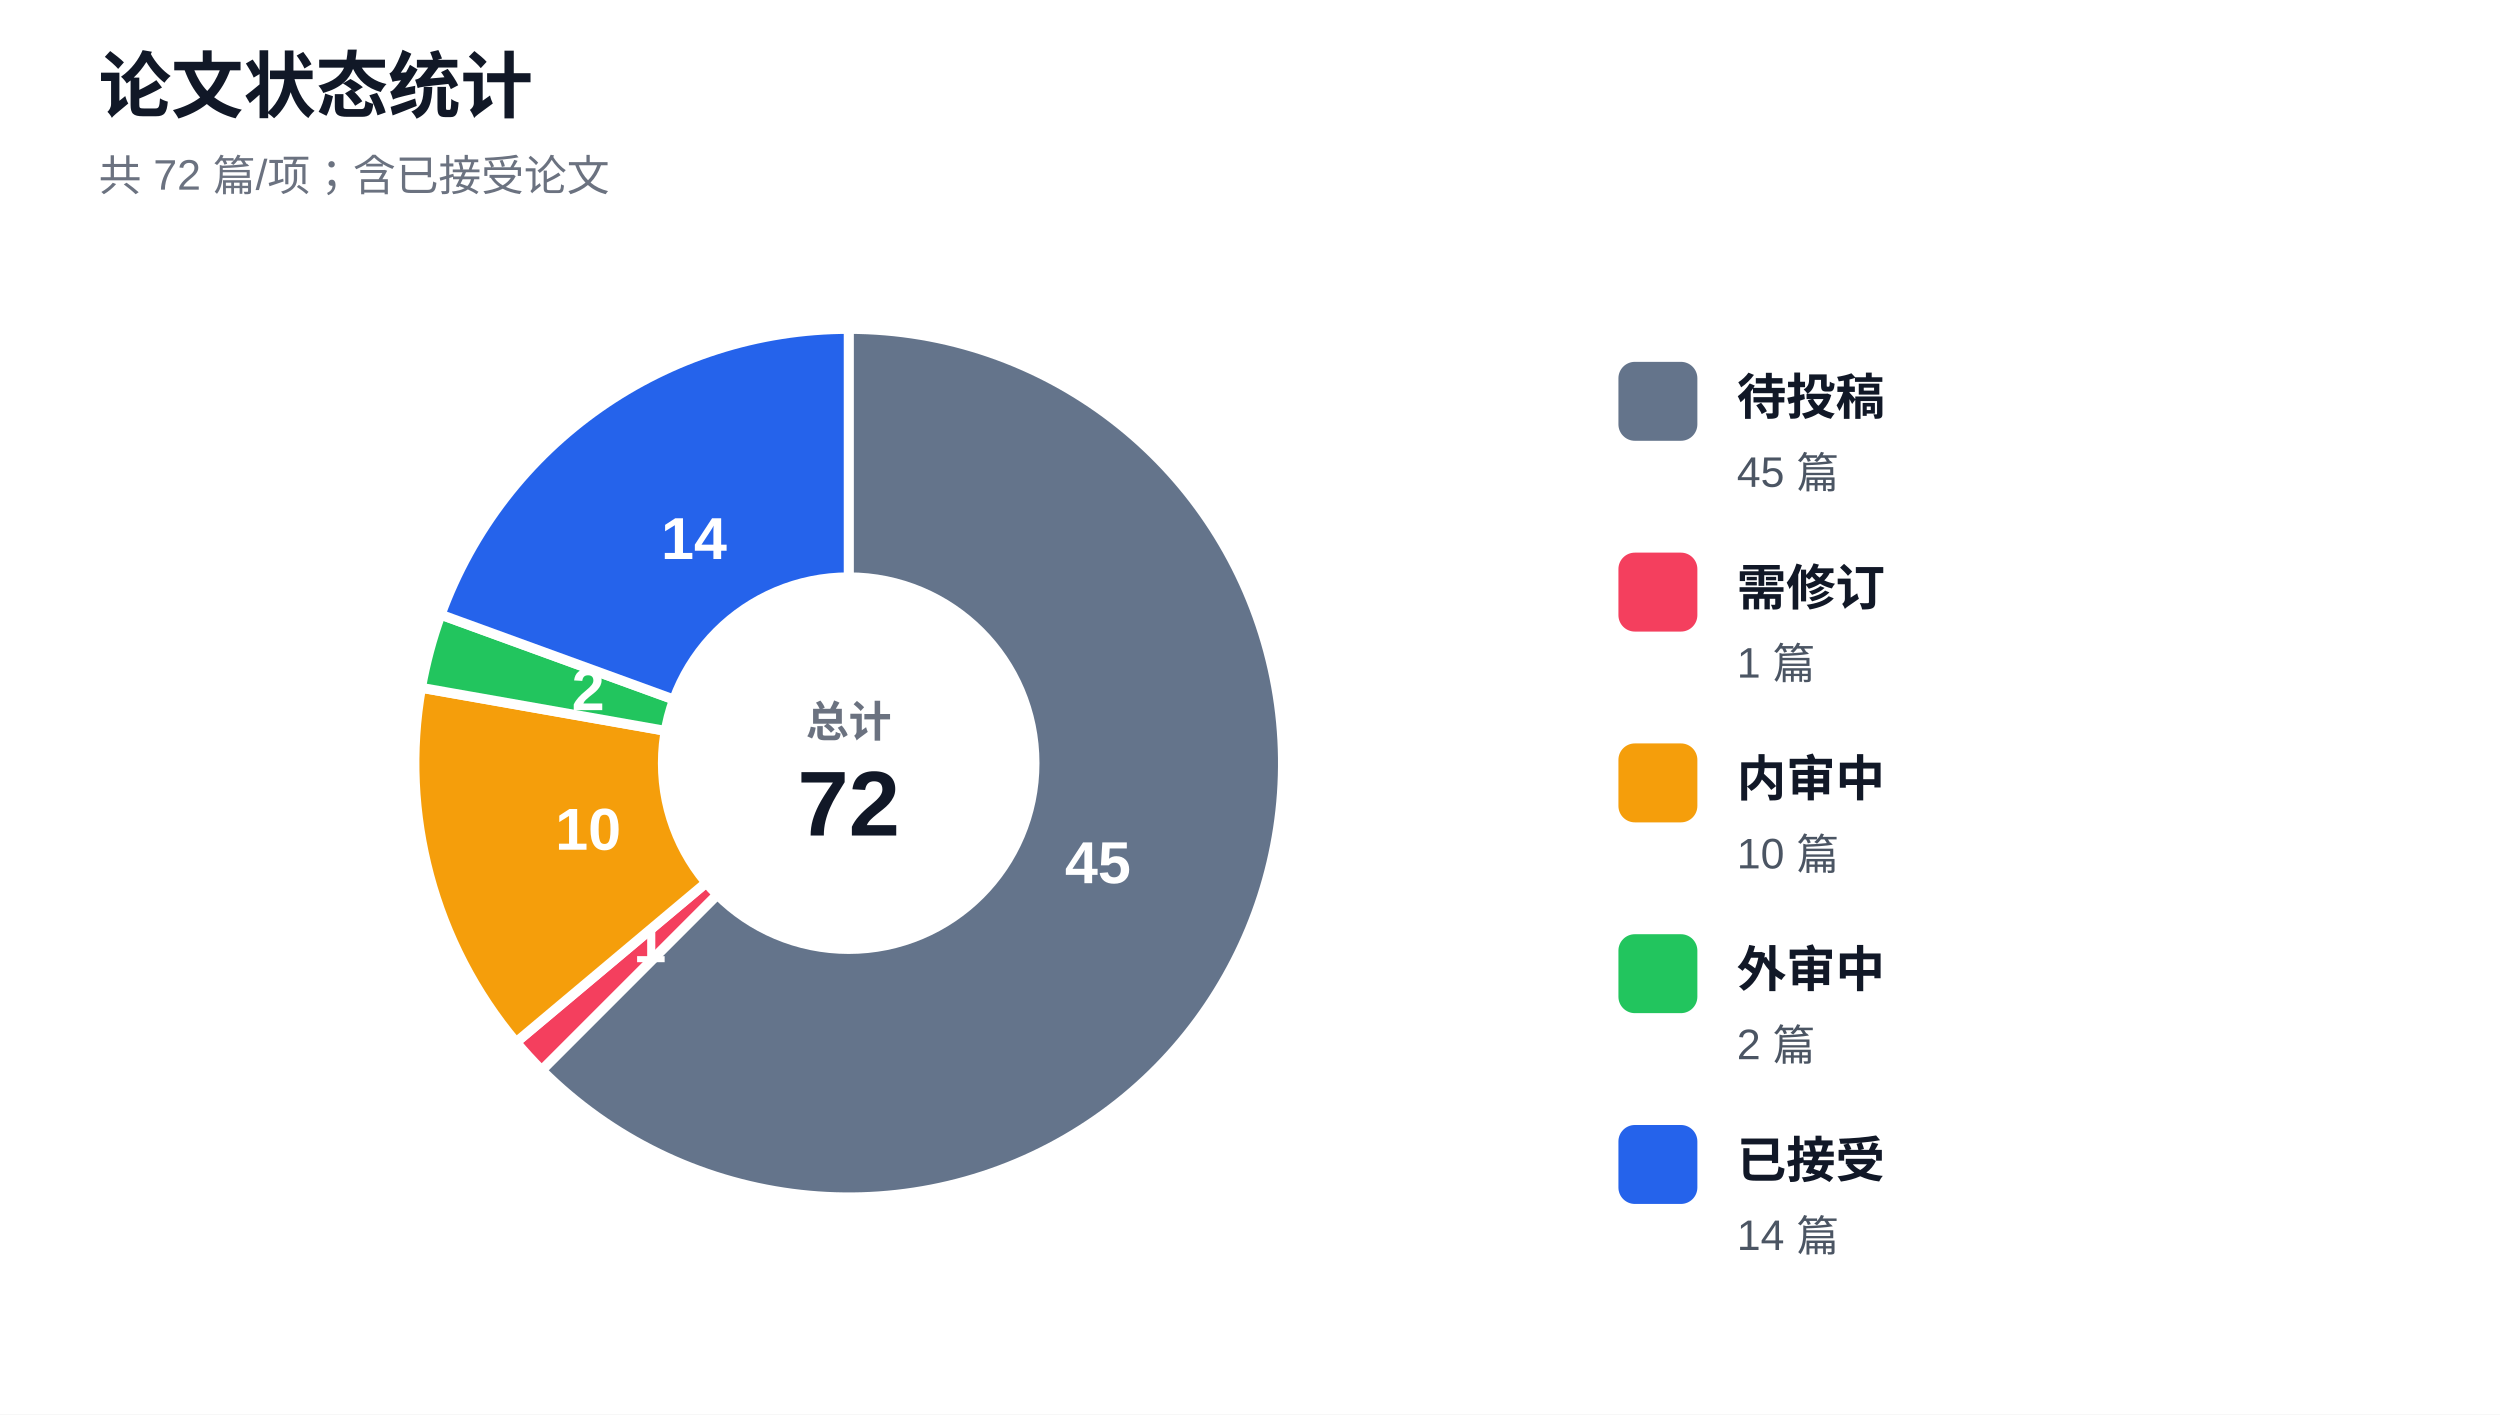
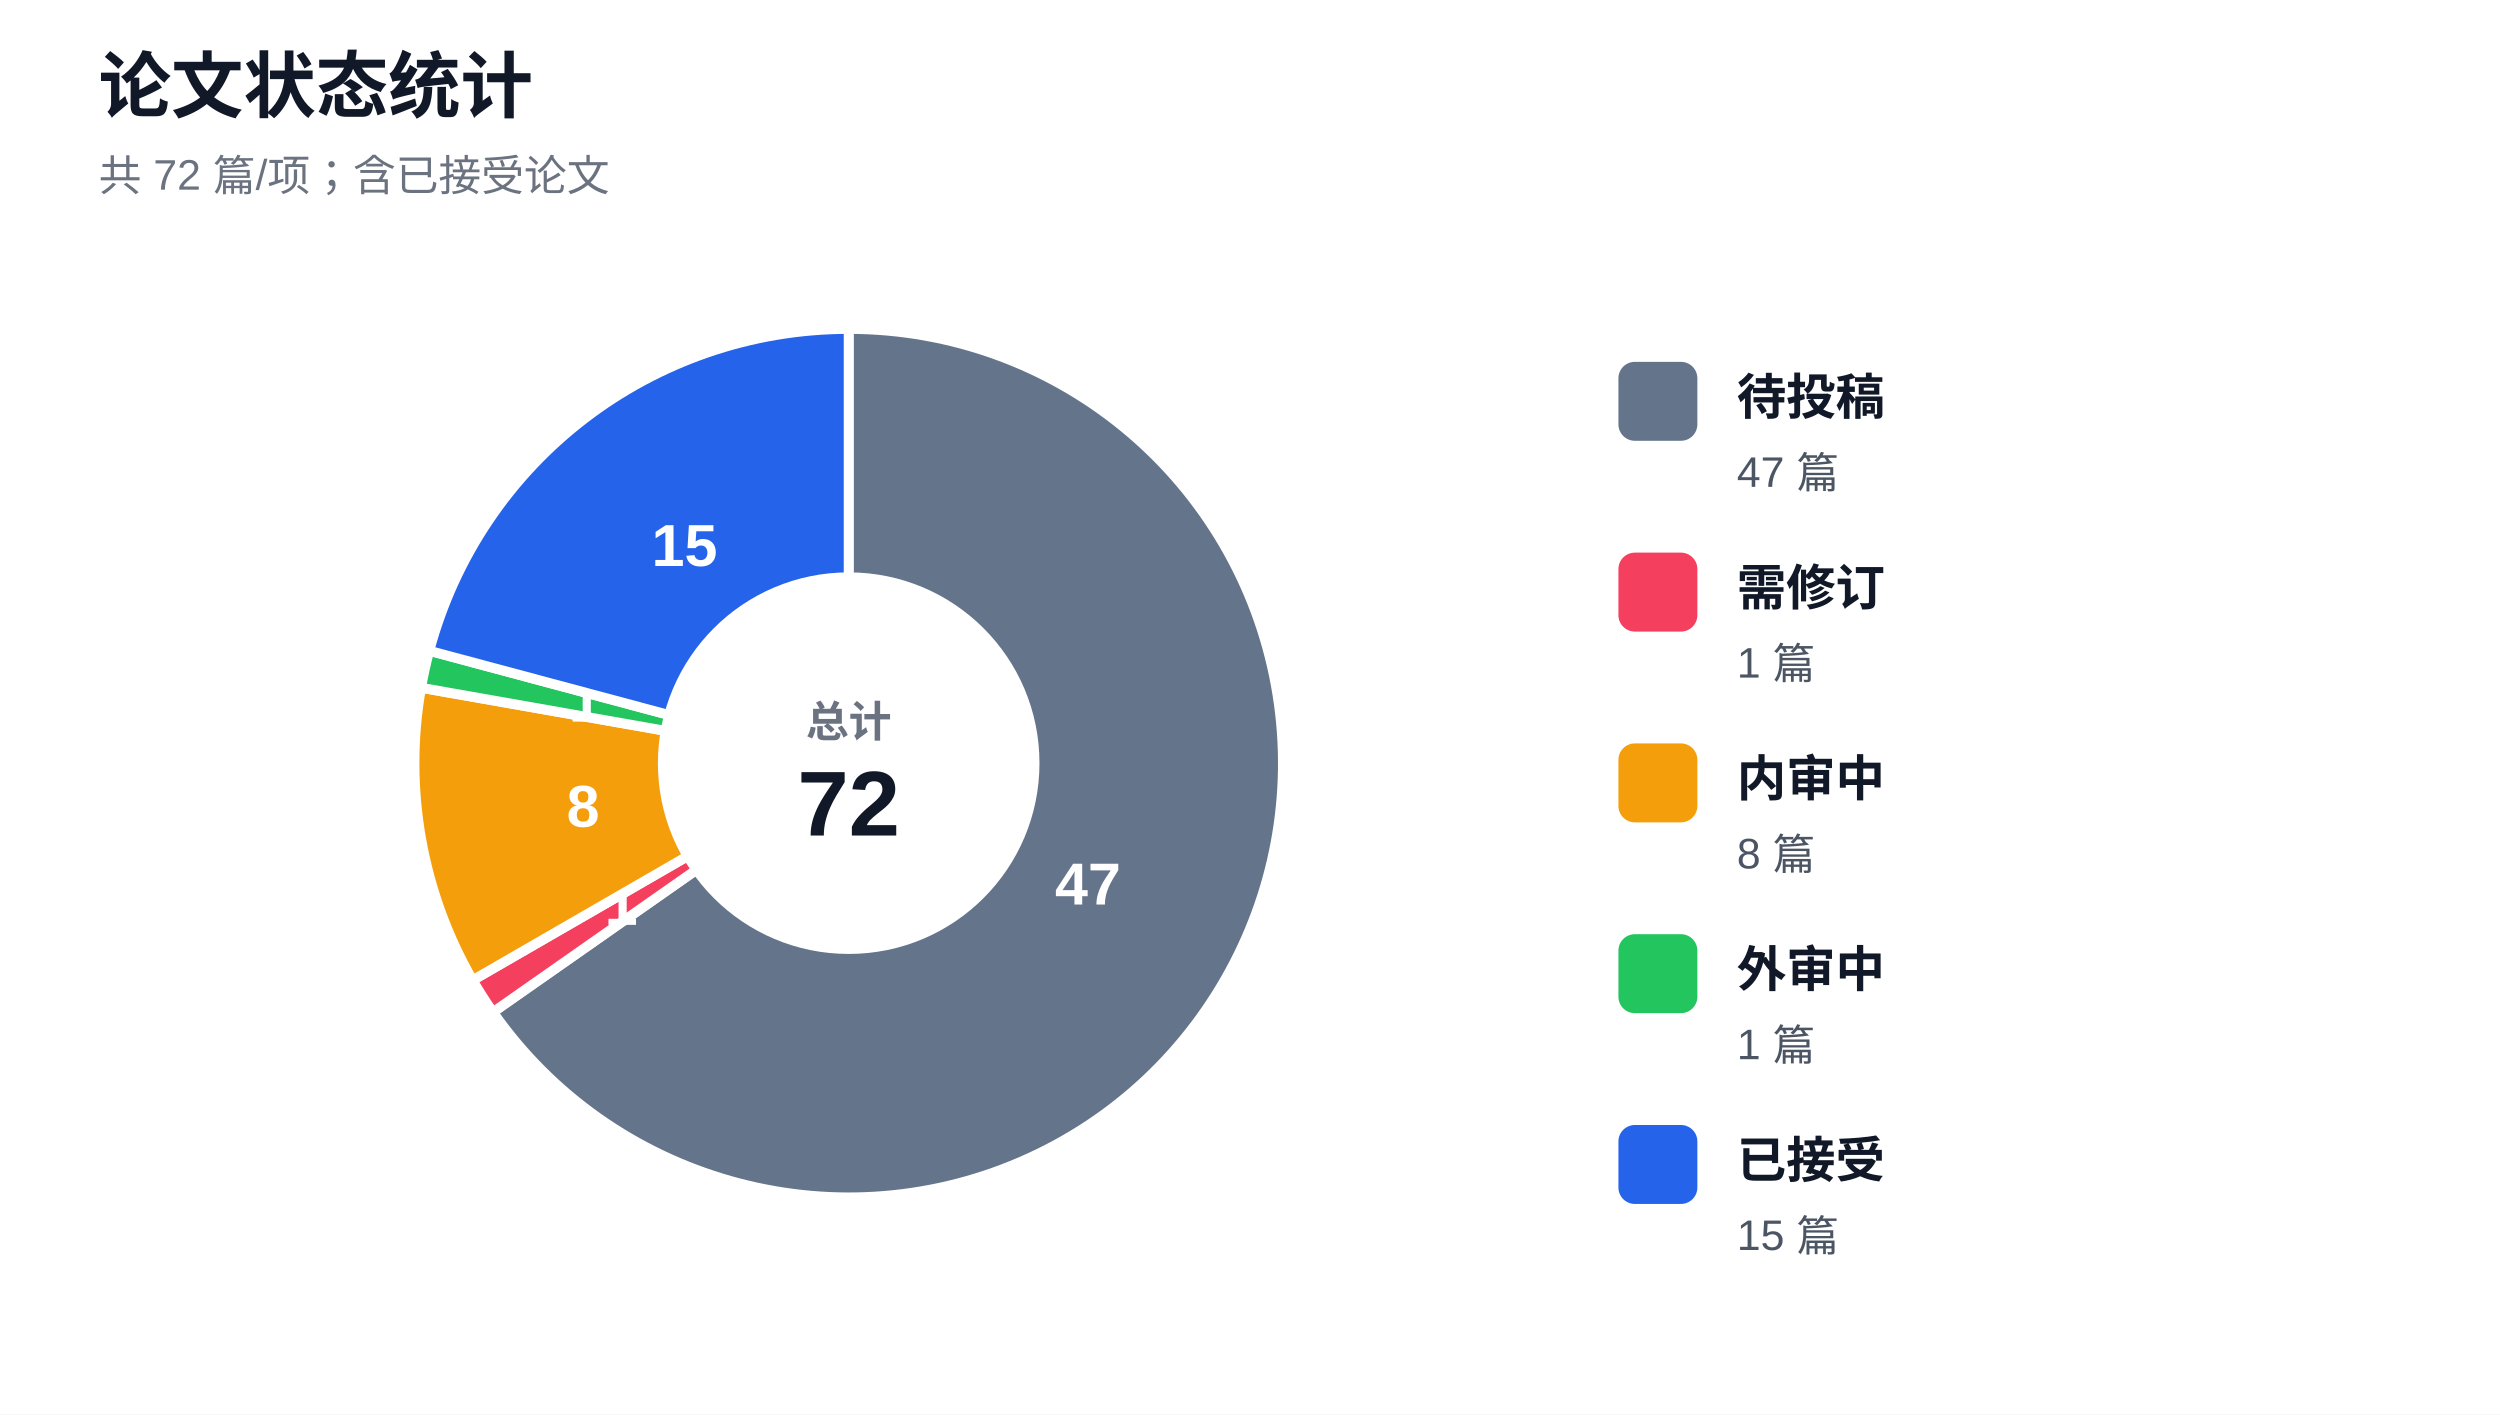
<svg xmlns="http://www.w3.org/2000/svg" width="760" height="430" viewBox="0 0 760 430" role="img" aria-labelledby="title desc">
  <rect width="760" height="430" fill="#ffffff" />
  <text x="30" y="34" fill="#111827" font-family="Arial, Microsoft YaHei, sans-serif" font-size="22" font-weight="700">论文状态统计</text>
  <text x="30" y="58" fill="#6b7280" font-family="Arial, Microsoft YaHei, sans-serif" font-size="13">共 72 篇/项；含已接受论文</text>
  <g font-family="Arial, Microsoft YaHei, sans-serif">
-     <path d="M 258 232 L 258 100 A 132 132 0 1 1 164.662 325.338 Z" fill="#64748b" stroke="#ffffff" stroke-width="3" />
-     <text x="333.758" y="263.38" fill="#ffffff" font-size="18" font-weight="800" text-anchor="middle" dominant-baseline="middle">45</text>
-     <path d="M 258 232 L 164.662 325.338 A 132 132 0 0 1 156.882 316.848 Z" fill="#f43f5e" stroke="#ffffff" stroke-width="3" />
-     <text x="197.543" y="287.398" fill="#ffffff" font-size="18" font-weight="800" text-anchor="middle" dominant-baseline="middle">1</text>
-     <path d="M 258 232 L 156.882 316.848 A 132 132 0 0 1 128.005 209.078 Z" fill="#f59e0b" stroke="#ffffff" stroke-width="3" />
-     <text x="178.794" y="253.223" fill="#ffffff" font-size="18" font-weight="800" text-anchor="middle" dominant-baseline="middle">10</text>
-     <path d="M 258 232 L 128.005 209.078 A 132 132 0 0 1 133.961 186.853 Z" fill="#22c55e" stroke="#ffffff" stroke-width="3" />
-     <text x="178.794" y="210.777" fill="#ffffff" font-size="18" font-weight="800" text-anchor="middle" dominant-baseline="middle">2</text>
-     <path d="M 258 232 L 133.961 186.853 A 132 132 0 0 1 258 100 Z" fill="#2563eb" stroke="#ffffff" stroke-width="3" />
-     <text x="210.967" y="164.83" fill="#ffffff" font-size="18" font-weight="800" text-anchor="middle" dominant-baseline="middle">14</text>
+     <path d="M 258 232 L 258 100 A 132 132 0 1 1 149.872 307.712 Z" fill="#64748b" stroke="#ffffff" stroke-width="3" />
+     <text x="330.735" y="269.863" fill="#ffffff" font-size="18" font-weight="800" text-anchor="middle" dominant-baseline="middle">47</text>
+     <path d="M 258 232 L 149.872 307.712 A 132 132 0 0 1 143.685 298 Z" fill="#f43f5e" stroke="#ffffff" stroke-width="3" />
+     <text x="188.842" y="276.059" fill="#ffffff" font-size="18" font-weight="800" text-anchor="middle" dominant-baseline="middle">1</text>
+     <path d="M 258 232 L 143.685 298 A 132 132 0 0 1 128.005 209.078 Z" fill="#f59e0b" stroke="#ffffff" stroke-width="3" />
+     <text x="177.246" y="246.239" fill="#ffffff" font-size="18" font-weight="800" text-anchor="middle" dominant-baseline="middle">8</text>
+     <path d="M 258 232 L 128.005 209.078 A 132 132 0 0 1 130.498 197.836 Z" fill="#22c55e" stroke="#ffffff" stroke-width="3" />
+     <text x="177.944" y="214.252" fill="#ffffff" font-size="18" font-weight="800" text-anchor="middle" dominant-baseline="middle">1</text>
+     <path d="M 258 232 L 130.498 197.836 A 132 132 0 0 1 258 100 Z" fill="#2563eb" stroke="#ffffff" stroke-width="3" />
+     <text x="208.082" y="166.945" fill="#ffffff" font-size="18" font-weight="800" text-anchor="middle" dominant-baseline="middle">15</text>
    <circle cx="258" cy="232" r="58" fill="#ffffff" />
    <text x="258" y="224" fill="#6b7280" font-size="13" font-weight="700" text-anchor="middle">总计</text>
    <text x="258" y="254" fill="#111827" font-size="28" font-weight="700" text-anchor="middle">72</text>
  </g>
  <g font-family="Arial, Microsoft YaHei, sans-serif">
    <rect x="492" y="110" width="24" height="24" rx="5" fill="#64748b" />
    <text x="528" y="126" fill="#111827" font-size="15" font-weight="700">待投稿</text>
-     <text x="528" y="148" fill="#4b5563" font-size="13">45 篇</text>
+     <text x="528" y="148" fill="#4b5563" font-size="13">47 篇</text>
    <rect x="492" y="168" width="24" height="24" rx="5" fill="#f43f5e" />
    <text x="528" y="184" fill="#111827" font-size="15" font-weight="700">需修订</text>
    <text x="528" y="206" fill="#4b5563" font-size="13">1 篇</text>
    <rect x="492" y="226" width="24" height="24" rx="5" fill="#f59e0b" />
    <text x="528" y="242" fill="#111827" font-size="15" font-weight="700">内审中</text>
-     <text x="528" y="264" fill="#4b5563" font-size="13">10 篇</text>
+     <text x="528" y="264" fill="#4b5563" font-size="13">8 篇</text>
    <rect x="492" y="284" width="24" height="24" rx="5" fill="#22c55e" />
    <text x="528" y="300" fill="#111827" font-size="15" font-weight="700">外审中</text>
-     <text x="528" y="322" fill="#4b5563" font-size="13">2 篇</text>
+     <text x="528" y="322" fill="#4b5563" font-size="13">1 篇</text>
    <rect x="492" y="342" width="24" height="24" rx="5" fill="#2563eb" />
    <text x="528" y="358" fill="#111827" font-size="15" font-weight="700">已接受</text>
-     <text x="528" y="380" fill="#4b5563" font-size="13">14 篇</text>
+     <text x="528" y="380" fill="#4b5563" font-size="13">15 篇</text>
  </g>
</svg>
